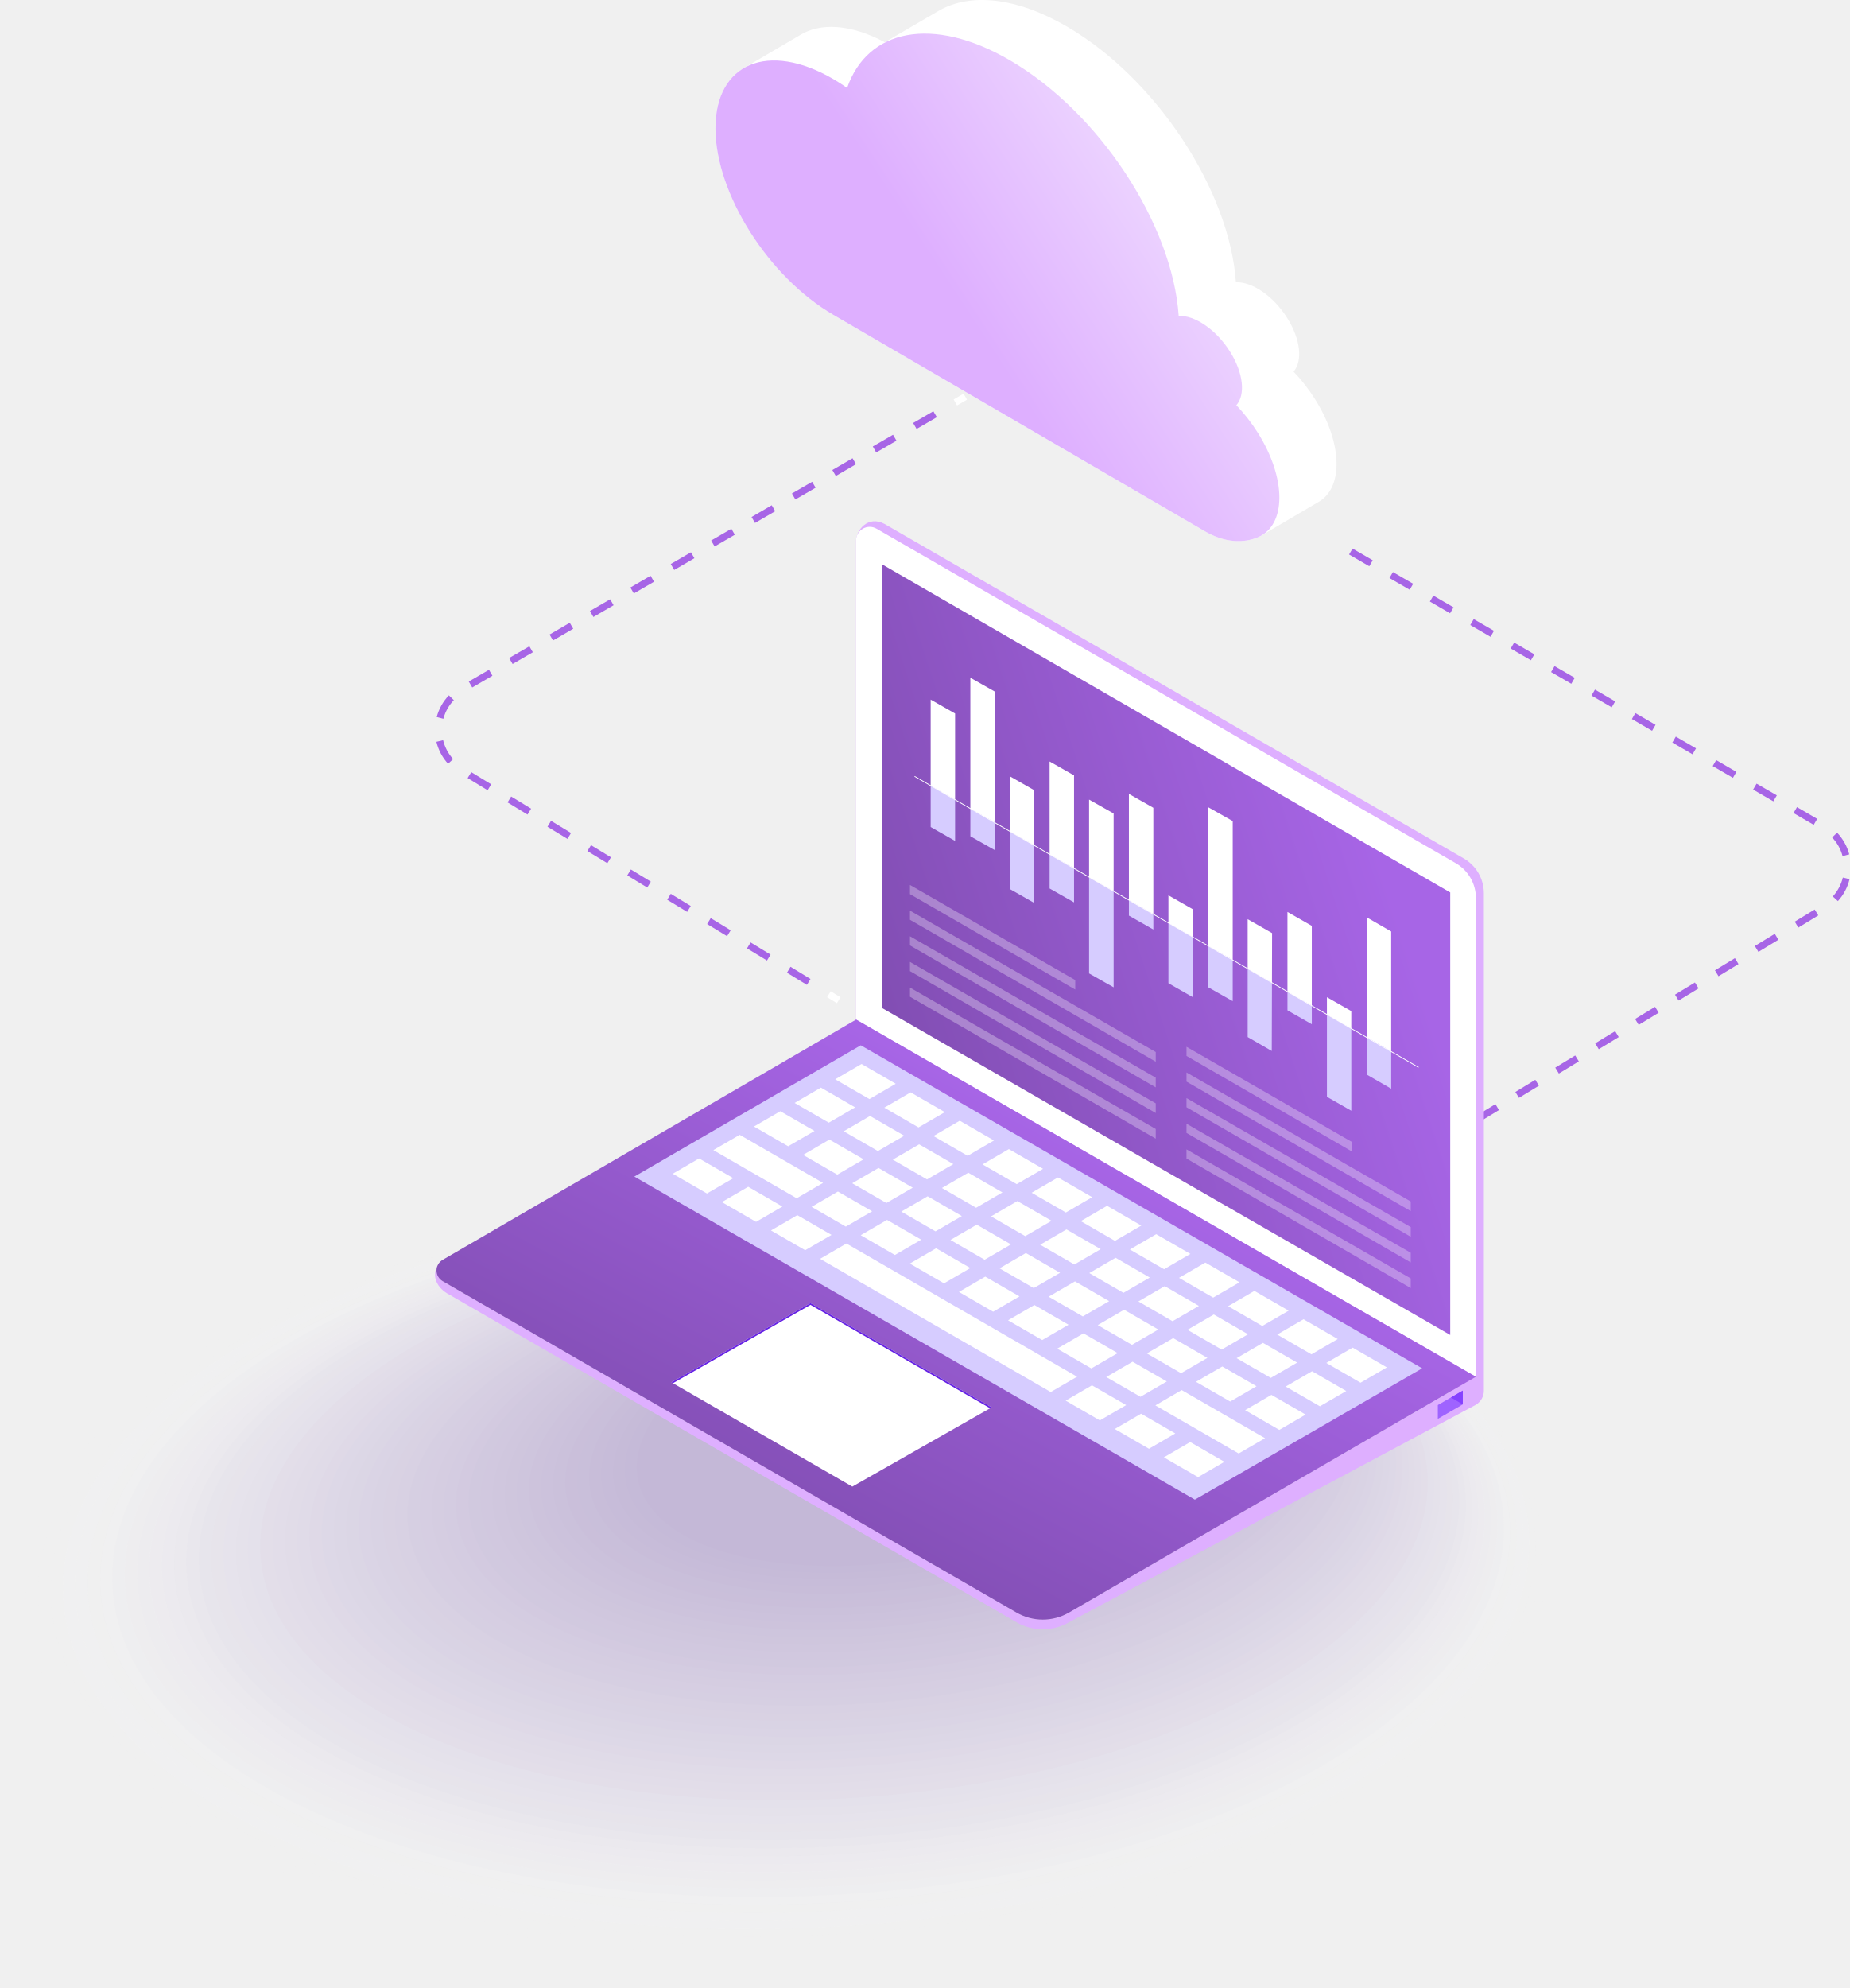
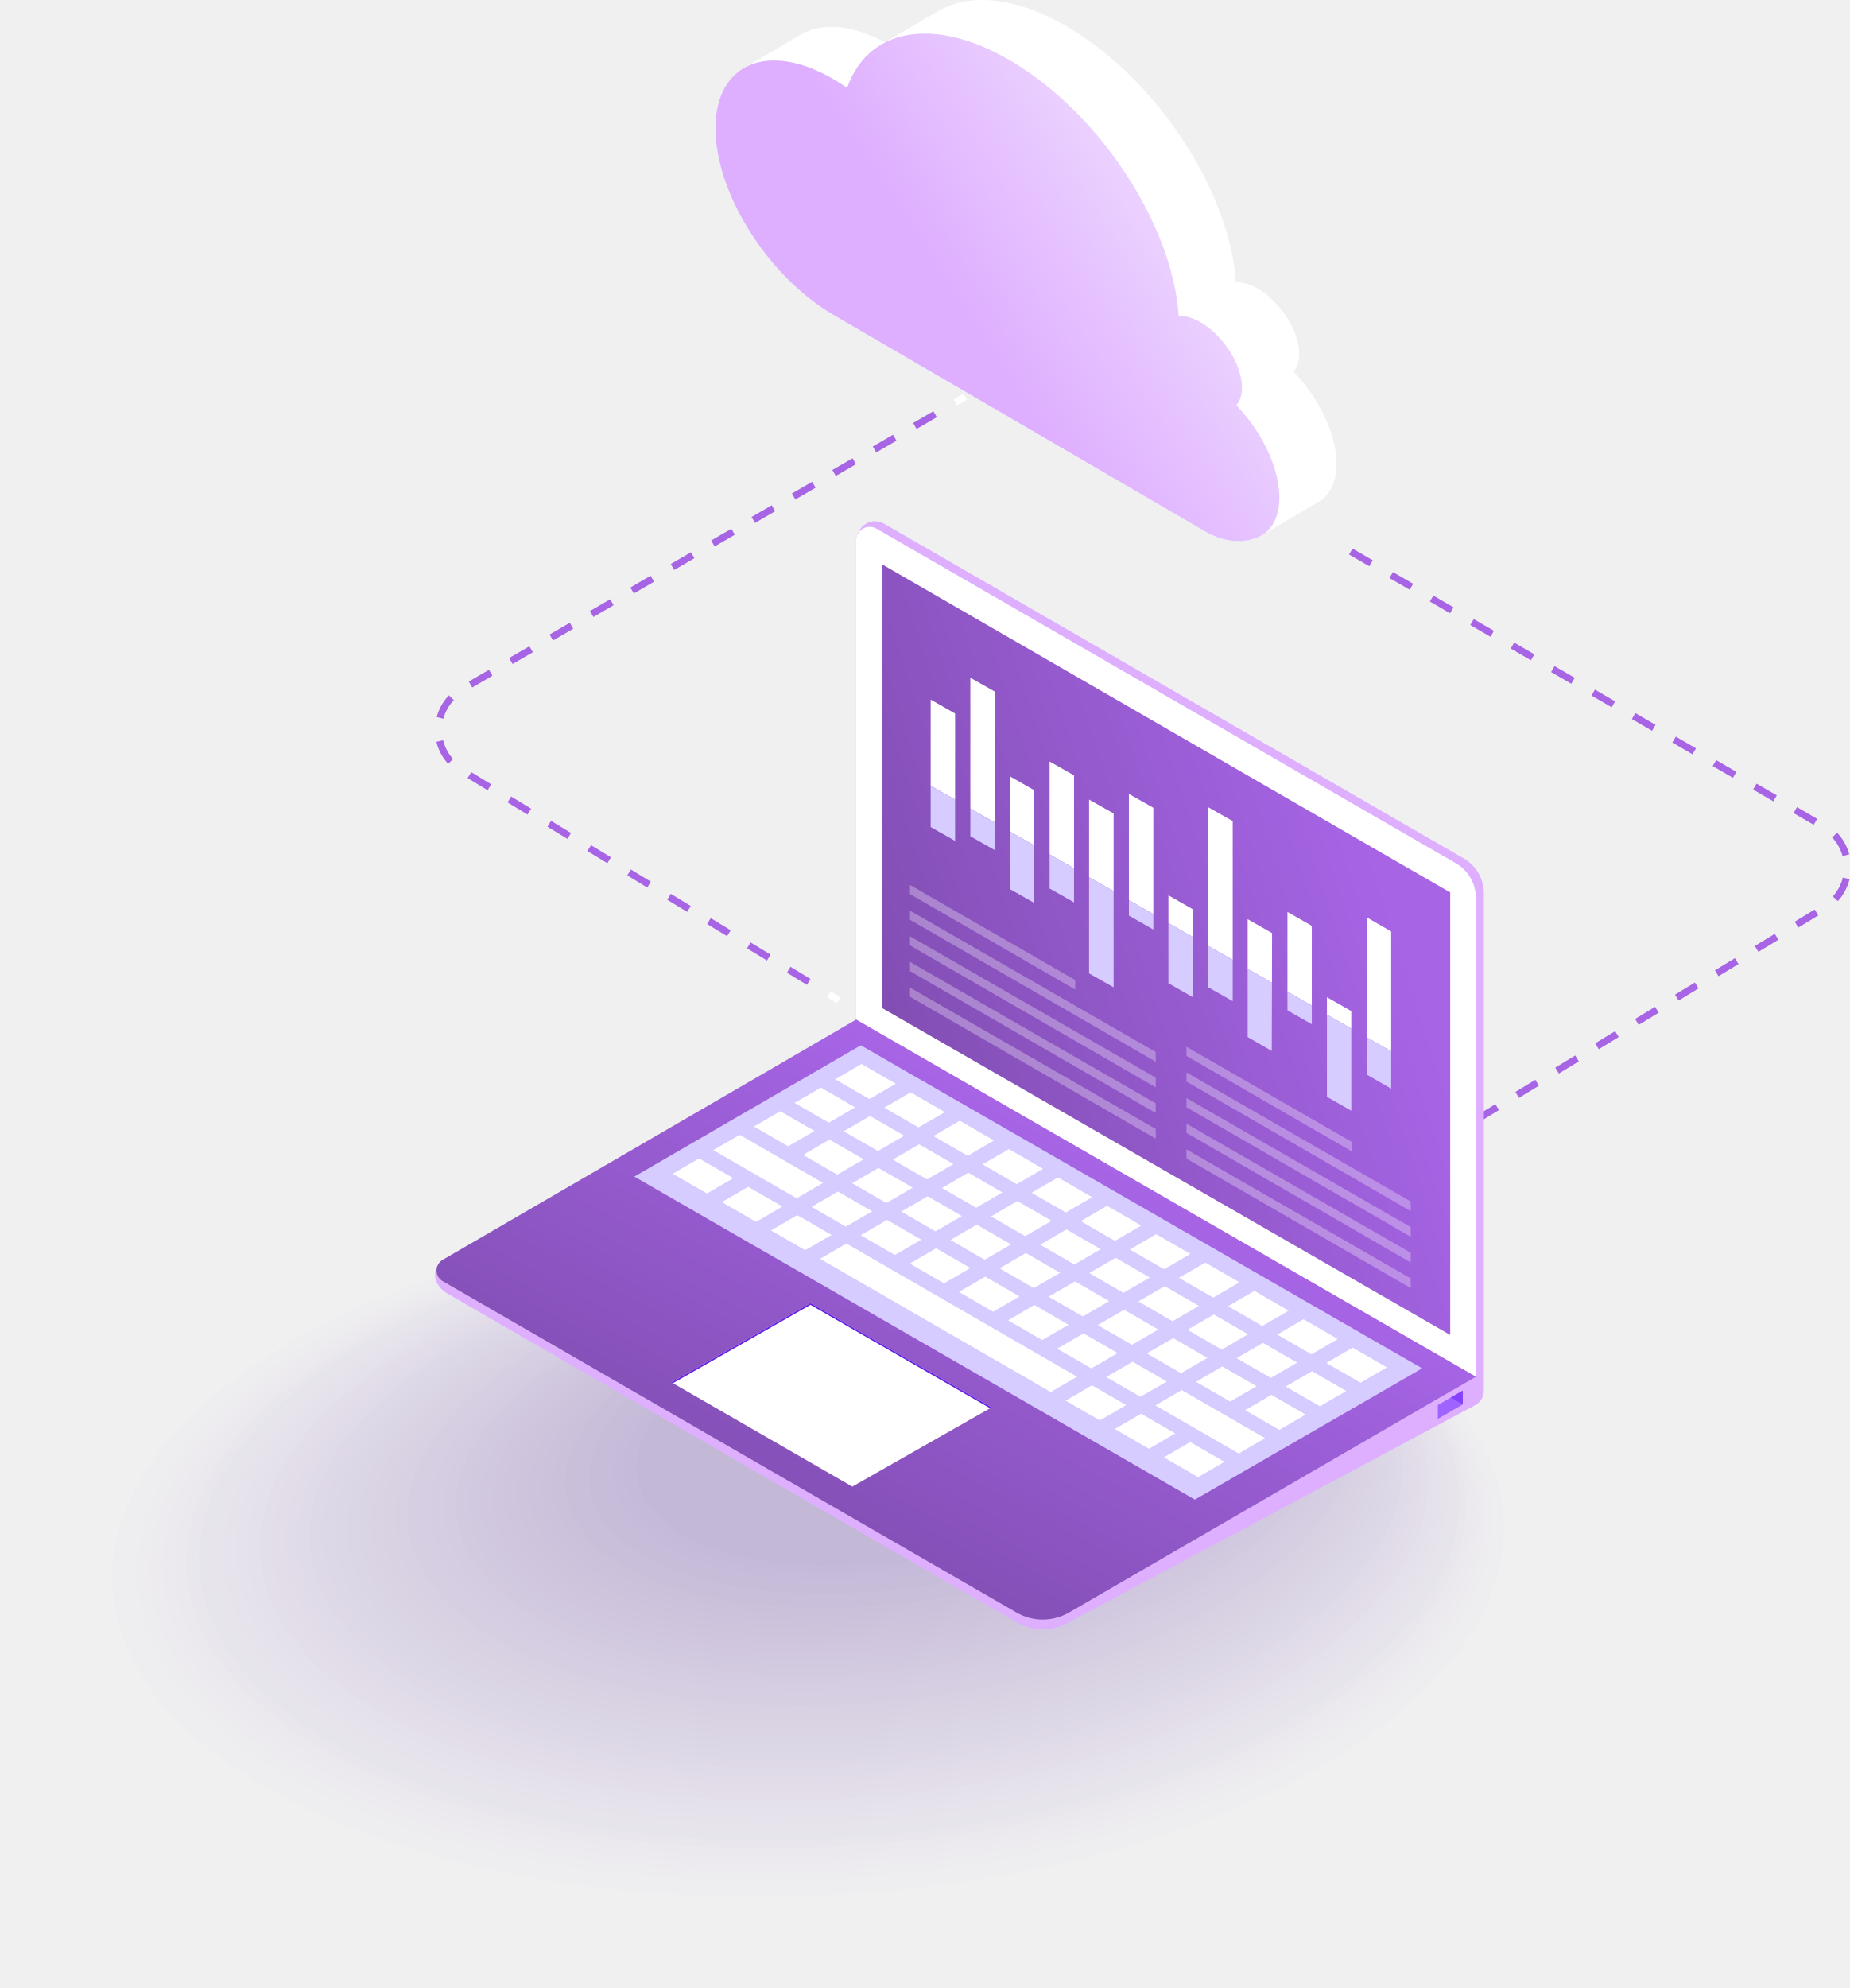
<svg xmlns="http://www.w3.org/2000/svg" xmlns:xlink="http://www.w3.org/1999/xlink" width="710.003" height="762.982" viewBox="0 0 710.003 762.982">
  <defs>
    <linearGradient id="linear-gradient" x1="0.875" y1="0.374" x2="-1.635" y2="1.482" gradientUnits="objectBoundingBox">
      <stop offset="0" stop-color="#a765e6" />
      <stop offset="1" stop-color="#331d48" />
    </linearGradient>
    <linearGradient id="linear-gradient-2" x1="0.679" y1="0.263" x2="-0.75" y2="1.802" xlink:href="#linear-gradient" />
    <linearGradient id="linear-gradient-3" x1="0.968" y1="0.259" x2="0.451" y2="0.562" gradientUnits="objectBoundingBox">
      <stop offset="0" stop-color="#f3e5ff" />
      <stop offset="1" stop-color="#deafff" />
    </linearGradient>
  </defs>
  <g id="Group_348" data-name="Group 348" transform="translate(1914.74 -2172.631)">
    <g id="Group_265" data-name="Group 265" transform="translate(-1747.212 2323.727)">
      <g id="Group_262" data-name="Group 262" transform="translate(198.542)">
        <path id="Path_873" data-name="Path 873" d="M156.893,70.754l-1.331-2.288,3.826-2.221,1.331,2.288Z" transform="translate(-155.562 -66.245)" fill="#fff" />
      </g>
      <g id="Group_263" data-name="Group 263" transform="translate(0 6.729)">
        <path id="Path_874" data-name="Path 874" d="M277.112,287.11l-7.661-4.666,1.363-2.275,7.67,4.675Zm-15.331-9.341L254.12,273.1l1.383-2.275,7.661,4.675Zm-15.321-9.341-7.661-4.666,1.392-2.266,7.661,4.666ZM231.148,259.1l-7.661-4.665,1.363-2.275,7.67,4.675Zm-15.331-9.341-7.661-4.666,1.382-2.266,7.661,4.665ZM200.5,240.426l-7.661-4.675,1.392-2.266,7.661,4.666Zm-15.312-9.341-7.67-4.666,1.373-2.275,7.67,4.675Zm-15.331-9.341-7.661-4.666,1.382-2.265,7.661,4.665Zm-15.321-9.331-7.661-4.675,1.392-2.266,7.651,4.666Zm-15.178-10.166a18.916,18.916,0,0,1-4.473-8.419l2.573-.614a16.488,16.488,0,0,0,3.85,7.248Zm-1.8-17.261L135,184.314a19.029,19.029,0,0,1,4.666-8.323l1.91,1.834A16.388,16.388,0,0,0,137.558,184.986Zm11.078-12.009-1.334-2.285,7.757-4.512,1.325,2.285Zm15.5-9.014-1.334-2.294,7.766-4.5,1.334,2.285Zm15.514-9.024-1.334-2.285,7.757-4.522,1.334,2.294Zm15.5-9.024-1.325-2.285,7.747-4.512,1.334,2.285Zm15.523-9.024-1.335-2.285,7.757-4.512,1.325,2.294Zm15.5-9.014-1.334-2.285,7.757-4.512,1.325,2.285Zm15.513-9.033-1.335-2.285,7.757-4.5,1.334,2.285Zm15.5-9.014-1.325-2.285,7.747-4.512,1.334,2.285Zm15.5-9.014-1.325-2.294,7.757-4.5,1.335,2.285Zm15.523-9.024-1.334-2.285,7.757-4.512,1.325,2.285Zm15.5-9.024L302.4,80.472l7.766-4.5,1.334,2.285Zm15.514-9.024-1.335-2.285,7.757-4.512L327,69.231Z" transform="translate(-134.88 -66.946)" fill="#a765e6" />
      </g>
      <g id="Group_336" data-name="Group 336" transform="translate(350.353 59.436)">
        <path id="Path_874-2" data-name="Path 874" d="M184.771,287.11l7.661-4.666-1.363-2.275-7.67,4.675Zm15.331-9.341,7.661-4.665-1.383-2.275-7.661,4.675Zm15.321-9.341,7.661-4.666-1.392-2.266-7.661,4.666Zm15.312-9.331,7.661-4.665-1.363-2.275-7.67,4.675Zm15.331-9.341,7.661-4.666-1.382-2.266-7.661,4.665Zm15.322-9.331,7.661-4.675-1.392-2.266L260,238.15Zm15.312-9.341,7.67-4.666L283,224.144l-7.67,4.675Zm15.331-9.341,7.661-4.666-1.382-2.265-7.661,4.665Zm15.321-9.331,7.661-4.675-1.392-2.266-7.651,4.666Zm15.178-10.166A18.917,18.917,0,0,0,327,193.828l-2.573-.614a16.487,16.487,0,0,1-3.849,7.248Zm1.8-17.261,2.563-.672a19.029,19.029,0,0,0-4.666-8.323l-1.91,1.834A16.387,16.387,0,0,1,324.324,184.986Zm-11.078-12.009,1.334-2.285-7.757-4.512-1.325,2.285Zm-15.5-9.014,1.334-2.294-7.766-4.5-1.334,2.285Zm-15.514-9.024,1.334-2.285-7.757-4.522-1.334,2.294Zm-15.5-9.024,1.325-2.285-7.747-4.512-1.334,2.285ZM251.2,136.891l1.334-2.285-7.757-4.512-1.325,2.294Zm-15.5-9.014,1.334-2.285-7.757-4.512-1.325,2.285Zm-15.513-9.033,1.334-2.285-7.757-4.5-1.334,2.285Zm-15.5-9.014,1.325-2.285-7.747-4.512-1.334,2.285Zm-15.5-9.014L190.5,98.52l-7.757-4.5L181.411,96.3ZM173.654,91.79l1.334-2.285-7.757-4.512-1.325,2.285Zm-15.5-9.024,1.334-2.294-7.766-4.5-1.334,2.285Zm-15.514-9.024,1.335-2.285-7.757-4.512-1.334,2.285Z" transform="translate(-134.88 -66.946)" fill="#a765e6" />
      </g>
      <g id="Group_264" data-name="Group 264" transform="translate(149.981 229.347)">
        <path id="Path_875" data-name="Path 875" d="M154.271,94.7,150.5,92.4l1.387-2.269,3.769,2.3Z" transform="translate(-150.503 -90.136)" fill="#fff" />
      </g>
    </g>
    <g id="Group_305" data-name="Group 305" transform="translate(-1914.74 2372.69)">
      <g id="Group_278" data-name="Group 278" transform="translate(0 248.258)" opacity="0.246">
        <ellipse id="Ellipse_66" data-name="Ellipse 66" cx="296.041" cy="146.938" rx="296.041" ry="146.938" transform="translate(0 20.973) rotate(-2.03)" fill="#fff" opacity="0" />
        <ellipse id="Ellipse_67" data-name="Ellipse 67" cx="292.449" cy="145.015" rx="292.449" ry="145.015" transform="translate(4.619 21.956) rotate(-2.109)" fill="#fbfafd" opacity="0.02" />
        <ellipse id="Ellipse_68" data-name="Ellipse 68" cx="288.86" cy="143.091" rx="288.86" ry="143.091" transform="matrix(0.999, -0.038, 0.038, 0.999, 9.236, 22.94)" fill="#f7f5fa" opacity="0.039" />
        <ellipse id="Ellipse_69" data-name="Ellipse 69" cx="285.271" cy="141.17" rx="285.271" ry="141.17" transform="matrix(0.999, -0.04, 0.04, 0.999, 13.854, 23.922)" fill="#f3f1f8" opacity="0.059" />
        <ellipse id="Ellipse_70" data-name="Ellipse 70" cx="281.684" cy="139.25" rx="281.684" ry="139.25" transform="matrix(0.999, -0.041, 0.041, 0.999, 18.471, 24.902)" fill="#f0ecf6" opacity="0.078" />
        <ellipse id="Ellipse_71" data-name="Ellipse 71" cx="278.099" cy="137.331" rx="278.099" ry="137.331" transform="translate(23.088 25.883) rotate(-2.444)" fill="#ece7f3" opacity="0.098" />
        <ellipse id="Ellipse_72" data-name="Ellipse 72" cx="274.515" cy="135.413" rx="274.515" ry="135.413" transform="matrix(0.999, -0.044, 0.044, 0.999, 27.703, 26.862)" fill="#e8e2f1" opacity="0.118" />
        <path id="Path_884" data-name="Path 884" d="M532.777,85.415c114.719,43.228,130.107,127.1,34.55,186.977-95.653,59.932-266.57,73.516-381.288,30.288C71.435,259.5,55.826,175.634,151.488,115.7,247.046,55.828,418.173,42.234,532.777,85.415Z" transform="translate(-50.322 -45.263)" fill="#e4ddef" opacity="0.137" />
        <ellipse id="Ellipse_73" data-name="Ellipse 73" cx="267.352" cy="131.584" rx="267.352" ry="131.584" transform="matrix(0.999, -0.047, 0.047, 0.999, 36.934, 28.816)" fill="#e0d9ec" opacity="0.157" />
        <ellipse id="Ellipse_74" data-name="Ellipse 74" cx="263.773" cy="129.672" rx="263.773" ry="129.672" transform="translate(41.549 29.79) rotate(-2.817)" fill="#dcd4ea" opacity="0.176" />
        <path id="Path_885" data-name="Path 885" d="M515.324,83.491C626.049,124.06,641.86,204.19,550.8,262.135c-91.151,57.993-255.165,72.153-365.89,31.584C74.286,253.2,58.274,173.077,149.434,115.074,240.489,57.139,404.714,42.96,515.324,83.491Z" transform="translate(-37.593 -43.483)" fill="#d8cfe8" opacity="0.196" />
        <ellipse id="Ellipse_75" data-name="Ellipse 75" cx="256.62" cy="125.852" rx="256.62" ry="125.852" transform="translate(50.775 31.739) rotate(-3.019)" fill="#d5cae5" opacity="0.216" />
        <path id="Path_886" data-name="Path 886" d="M503.693,82.216c108.066,38.8,124.155,116.447,36.086,173.1-88.146,56.706-247.562,71.25-355.628,32.457C76.2,249.014,59.91,171.38,148.065,114.674,236.135,58.025,395.742,43.462,503.693,82.216Z" transform="translate(-29.11 -42.314)" fill="#d1c5e3" opacity="0.235" />
        <path id="Path_887" data-name="Path 887" d="M497.889,81.585C604.621,119.495,620.844,195.9,534.273,251.9c-86.649,56.063-243.76,70.809-350.492,32.9C77.155,246.924,60.73,170.537,147.388,114.484,233.95,58.478,391.263,43.713,497.889,81.585Z" transform="translate(-24.871 -41.731)" fill="#cdc1e1" opacity="0.255" />
        <ellipse id="Ellipse_76" data-name="Ellipse 76" cx="245.906" cy="120.139" rx="245.906" ry="120.139" transform="translate(64.61 34.65) rotate(-3.345)" fill="#c9bcde" opacity="0.275" />
        <ellipse id="Ellipse_77" data-name="Ellipse 77" cx="242.34" cy="118.238" rx="242.34" ry="118.238" transform="translate(69.22 35.618) rotate(-3.459)" fill="#c5b7dc" opacity="0.294" />
        <ellipse id="Ellipse_78" data-name="Ellipse 78" cx="238.775" cy="116.341" rx="238.775" ry="116.341" transform="translate(73.828 36.584) rotate(-3.578)" fill="#c1b2da" opacity="0.314" />
        <ellipse id="Ellipse_79" data-name="Ellipse 79" cx="235.212" cy="114.445" rx="235.212" ry="114.445" transform="matrix(0.998, -0.065, 0.065, 0.998, 78.437, 37.549)" fill="#bdadd7" opacity="0.333" />
        <path id="Path_888" data-name="Path 888" d="M468.846,78.485c100.079,33.484,117,103.65,37.929,156.43-79.151,52.828-224.762,68.553-324.841,35.068C81.951,236.537,64.854,166.382,144,113.553,223.079,60.773,368.873,45.039,468.846,78.485Z" transform="translate(-3.699 -38.88)" fill="#b9a9d5" opacity="0.353" />
        <ellipse id="Ellipse_80" data-name="Ellipse 80" cx="228.096" cy="110.661" rx="228.096" ry="110.661" transform="translate(87.65 39.472) rotate(-3.956)" fill="#b6a4d3" opacity="0.373" />
        <ellipse id="Ellipse_81" data-name="Ellipse 81" cx="224.542" cy="108.774" rx="224.542" ry="108.774" transform="translate(92.254 40.432) rotate(-4.09)" fill="#b29fd0" opacity="0.392" />
        <path id="Path_889" data-name="Path 889" d="M451.445,76.67c96.085,30.825,113.423,97.266,38.841,148.107-74.649,50.889-213.357,67.19-309.443,36.374-95.989-30.8-113.5-97.218-38.851-148.107C216.574,62.2,355.455,45.884,451.445,76.67Z" transform="translate(8.988 -37.219)" fill="#ae9ace" opacity="0.412" />
        <path id="Path_890" data-name="Path 890" d="M445.645,76.076C540.4,106.009,557.878,171.211,484.794,221.4c-73.151,50.246-209.556,66.748-304.316,36.816-94.655-29.913-112.3-95.087-39.148-145.333C214.4,62.694,350.981,46.172,445.645,76.076Z" transform="translate(13.213 -36.673)" fill="#aa95cc" opacity="0.431" />
        <path id="Path_891" data-name="Path 891" d="M439.849,75.489c93.426,29.049,111.042,92.994,39.455,142.549-71.644,49.6-205.754,66.3-299.18,37.238-93.33-29.02-111.109-92.946-39.465-142.549C212.245,63.182,346.519,46.468,439.849,75.489Z" transform="translate(17.435 -36.134)" fill="#a691c9" opacity="0.451" />
        <ellipse id="Ellipse_82" data-name="Ellipse 82" cx="210.357" cy="101.254" rx="210.357" ry="101.254" transform="translate(110.661 44.249) rotate(-4.673)" fill="#a28cc7" opacity="0.471" />
        <ellipse id="Ellipse_83" data-name="Ellipse 83" cx="206.819" cy="99.383" rx="206.819" ry="99.383" transform="translate(115.259 45.197) rotate(-4.832)" fill="#9e87c5" opacity="0.49" />
        <ellipse id="Ellipse_84" data-name="Ellipse 84" cx="203.285" cy="97.515" rx="203.285" ry="97.515" transform="translate(119.856 46.142) rotate(-4.995)" fill="#9b82c2" opacity="0.51" />
        <ellipse id="Ellipse_85" data-name="Ellipse 85" cx="199.755" cy="95.652" rx="199.755" ry="95.652" transform="matrix(0.996, -0.09, 0.09, 0.996, 124.45, 47.086)" fill="#977dc0" opacity="0.529" />
        <path id="Path_892" data-name="Path 892" d="M410.9,72.628c86.764,24.624,105.08,82.348,40.991,128.667-64.146,46.377-186.756,64.041-273.529,39.427-86.677-24.6-105.138-82.3-40.991-128.667C201.46,65.726,324.214,48.033,410.9,72.628Z" transform="translate(38.521 -33.532)" fill="#9378be" opacity="0.549" />
        <ellipse id="Ellipse_86" data-name="Ellipse 86" cx="192.709" cy="91.937" rx="192.709" ry="91.937" transform="translate(133.634 48.965) rotate(-5.524)" fill="#8f74bb" opacity="0.569" />
        <ellipse id="Ellipse_87" data-name="Ellipse 87" cx="189.192" cy="90.087" rx="189.192" ry="90.087" transform="matrix(0.995, -0.1, 0.1, 0.995, 138.223, 49.899)" fill="#8b6fb9" opacity="0.588" />
        <path id="Path_893" data-name="Path 893" d="M393.559,71c82.78,21.965,101.5,75.945,41.913,120.334-59.644,44.428-175.351,62.687-258.131,40.723C94.647,210.121,75.784,156.15,135.428,111.722,195.014,67.332,310.866,49.054,393.559,71Z" transform="translate(51.14 -32.047)" fill="#876ab7" opacity="0.608" />
        <path id="Path_894" data-name="Path 894" d="M387.781,70.472C469.226,91.543,488.09,144.285,430,188.032c-58.146,43.785-171.55,62.236-253,41.155-81.359-21.052-100.367-73.775-42.22-117.56C192.874,67.889,306.422,49.41,387.781,70.472Z" transform="translate(55.343 -31.568)" fill="#8365b4" opacity="0.627" />
        <ellipse id="Ellipse_88" data-name="Ellipse 88" cx="178.675" cy="84.567" rx="178.675" ry="84.567" transform="translate(151.975 52.683) rotate(-6.329)" fill="#8060b2" opacity="0.647" />
        <ellipse id="Ellipse_89" data-name="Ellipse 89" cx="175.181" cy="82.739" rx="175.181" ry="82.739" transform="matrix(0.993, -0.114, 0.114, 0.993, 156.554, 53.602)" fill="#7c5cb0" opacity="0.667" />
        <ellipse id="Ellipse_90" data-name="Ellipse 90" cx="171.693" cy="80.917" rx="171.693" ry="80.917" transform="matrix(0.993, -0.118, 0.118, 0.993, 161.129, 54.519)" fill="#7857ad" opacity="0.686" />
        <ellipse id="Ellipse_91" data-name="Ellipse 91" cx="168.212" cy="79.101" rx="168.212" ry="79.101" transform="translate(165.702 55.43) rotate(-7.022)" fill="#7452ab" opacity="0.706" />
        <path id="Path_895" data-name="Path 895" d="M358.975,67.972c74.793,16.646,94.348,63.167,43.756,103.679-50.649,40.559-152.552,59.98-227.344,43.334-74.716-16.627-94.405-63.119-43.756-103.679C182.231,70.795,284.259,51.345,358.975,67.972Z" transform="translate(76.287 -29.328)" fill="#704da9" opacity="0.725" />
        <path id="Path_896" data-name="Path 896" d="M353.22,67.509c73.458,15.763,93.157,61.036,44.063,100.9-49.142,39.907-148.75,59.529-222.208,43.766-73.382-15.744-93.215-60.988-44.063-100.9C180.1,71.406,279.838,51.765,353.22,67.509Z" transform="translate(80.468 -28.912)" fill="#6c48a6" opacity="0.745" />
        <ellipse id="Ellipse_92" data-name="Ellipse 92" cx="157.815" cy="73.701" rx="157.815" ry="73.701" transform="matrix(0.991, -0.136, 0.136, 0.991, 179.397, 58.135)" fill="#6844a4" opacity="0.765" />
        <path id="Path_897" data-name="Path 897" d="M341.731,66.62c70.8,13.987,90.777,56.764,44.678,95.346-46.147,38.62-141.147,58.626-211.946,44.639-70.722-13.977-90.825-56.735-44.678-95.346C175.884,72.677,271.009,52.642,341.731,66.62Z" transform="translate(88.807 -28.119)" fill="#643fa2" opacity="0.784" />
        <path id="Path_898" data-name="Path 898" d="M335.994,66.2c69.465,13.094,89.586,54.633,44.985,92.562-44.639,37.977-137.346,58.185-206.81,45.081-69.4-13.094-89.634-54.6-44.985-92.572C173.784,73.33,266.606,53.1,335.994,66.2Z" transform="translate(92.971 -27.745)" fill="#613a9f" opacity="0.804" />
        <path id="Path_899" data-name="Path 899" d="M330.272,65.785c68.13,12.221,88.386,52.511,45.283,89.8-43.142,37.324-133.544,57.724-201.684,45.513-68.063-12.211-88.434-52.473-45.283-89.8C171.682,74.012,262.2,53.583,330.272,65.785Z" transform="translate(97.127 -27.39)" fill="#5d359d" opacity="0.824" />
        <ellipse id="Ellipse_93" data-name="Ellipse 93" cx="144.078" cy="66.625" rx="144.078" ry="66.625" transform="translate(197.591 61.658) rotate(-9.036)" fill="#59309b" opacity="0.843" />
        <path id="Path_900" data-name="Path 900" d="M318.83,65.023c65.471,10.445,86.005,48.239,45.907,84.239-40.147,36.038-125.95,56.822-191.422,46.377C107.9,185.2,87.262,147.438,127.408,111.4,167.507,75.4,253.426,54.588,318.83,65.023Z" transform="translate(105.421 -26.724)" fill="#552c98" opacity="0.863" />
        <path id="Path_901" data-name="Path 901" d="M313.117,64.67c64.137,9.552,84.815,46.108,46.214,81.465-38.649,35.385-122.149,56.37-186.3,46.809-64.07-9.552-84.853-46.079-46.2-81.465C165.432,76.123,249.037,55.118,313.117,64.67Z" transform="translate(109.56 -26.419)" fill="#512796" opacity="0.882" />
        <path id="Path_902" data-name="Path 902" d="M307.415,64.333c62.812,8.678,83.625,43.987,46.521,78.69-37.142,34.742-118.347,55.919-181.159,47.251-62.745-8.669-83.663-43.948-46.521-78.69C163.369,76.88,244.671,55.674,307.415,64.333Z" transform="translate(113.687 -26.14)" fill="#4d2294" opacity="0.902" />
        <path id="Path_903" data-name="Path 903" d="M301.72,64.024c61.478,7.785,82.434,41.846,46.828,75.916C312.9,174.029,234,195.408,172.525,187.622c-61.42-7.786-82.473-41.817-46.828-75.916C161.3,77.646,240.309,56.248,301.72,64.024Z" transform="translate(117.808 -25.878)" fill="#491d91" opacity="0.922" />
        <ellipse id="Ellipse_94" data-name="Ellipse 94" cx="127.182" cy="58.052" rx="127.182" ry="58.052" transform="translate(220.182 65.887) rotate(-10.95)" fill="#46188f" opacity="0.941" />
        <ellipse id="Ellipse_95" data-name="Ellipse 95" cx="123.85" cy="56.383" rx="123.85" ry="56.383" transform="translate(224.673 66.704) rotate(-11.397)" fill="#42148d" opacity="0.961" />
        <ellipse id="Ellipse_96" data-name="Ellipse 96" cx="120.537" cy="54.734" rx="120.537" ry="54.734" transform="translate(229.152 67.507) rotate(-11.868)" fill="#3e0f8a" opacity="0.98" />
        <path id="Path_904" data-name="Path 904" d="M279.048,63.037c56.15,4.243,77.663,33.321,48.047,64.809-29.635,31.507-99.34,53.663-155.5,49.42-56.092-4.234-77.692-33.292-48.047-64.809C153.155,80.979,222.946,58.8,279.048,63.037Z" transform="translate(134.192 -25.093)" fill="#3a0a88" />
      </g>
      <g id="Group_304" data-name="Group 304" transform="translate(166.997 0)">
        <g id="Group_287" data-name="Group 287">
          <g id="Group_286" data-name="Group 286">
            <path id="Path_905" data-name="Path 905" d="M497.089,162.157,274.717,33.768c-6.384-3.379-10.9,2.486-10.9,6.509V230.8L492.615,366.4l-147.051,85.18a20.107,20.107,0,0,1-20.141.019L105.106,324.4a4.7,4.7,0,0,1-2.035-5.8c-1.968,3.389-.634,7.785,3.667,10.445L325.424,455.309a20.107,20.107,0,0,0,20.141-.01l156.209-83.471v-.01a6.271,6.271,0,0,0,3.043-5.386V175.54A15.449,15.449,0,0,0,497.089,162.157Z" transform="translate(-102.182 -32.76)" fill="#deafff" />
            <g id="Group_285" data-name="Group 285" transform="translate(0.563 2.132)">
              <g id="Group_281" data-name="Group 281" transform="translate(161.075)">
                <g id="Group_279" data-name="Group 279">
                  <path id="Path_906" data-name="Path 906" d="M356.963,175.473V359.186L119.02,222.109V38.223a5.227,5.227,0,0,1,7.843-4.531L349.235,162.081A15.465,15.465,0,0,1,356.963,175.473Z" transform="translate(-119.02 -32.982)" fill="#fff" />
                </g>
                <g id="Group_280" data-name="Group 280" transform="translate(9.866 14.335)">
                  <path id="Path_907" data-name="Path 907" d="M338.263,160.462V330.3L120.048,204.76V34.475Z" transform="translate(-120.048 -34.475)" fill="url(#linear-gradient)" />
                </g>
              </g>
              <path id="Path_908" data-name="Path 908" d="M501.25,189.767,345.04,280.275a20.112,20.112,0,0,1-20.131,0l-175.294-101.2-45.023-25.987a4.724,4.724,0,0,1,0-8.169L233.307,70.153l30.029-17.472Z" transform="translate(-102.241 136.427)" fill="url(#linear-gradient-2)" />
              <g id="Group_283" data-name="Group 283" transform="translate(75.945 198.988)">
                <g id="Group_282" data-name="Group 282">
                  <path id="Path_909" data-name="Path 909" d="M412.587,177.689,325.331,228.08,110.152,104.1,197.087,53.71Z" transform="translate(-110.152 -53.71)" fill="#d6ccff" />
                </g>
                <path id="Path_910" data-name="Path 910" d="M366.969,160.009l-13.133-7.584L343.728,158.3l13.133,7.584,10.109-5.875m-18.845-10.886-13.142-7.584-10.109,5.875L338.006,155l10.118-5.875m-18.864-10.886-13.123-7.574-10.109,5.866,13.123,7.584,10.109-5.875M310.407,127.35l-13.123-7.574-10.109,5.866,13.123,7.584,10.109-5.875m-18.845-10.886-13.133-7.574-10.109,5.875,13.133,7.574,10.109-5.875m-18.854-10.886L259.575,98l-10.109,5.875,13.133,7.574,10.109-5.875M253.844,94.691l-13.123-7.574-10.109,5.875,13.123,7.574,10.109-5.875M235,83.814l-13.133-7.584-10.109,5.875,13.133,7.584L235,83.814M216.145,72.928l-13.133-7.584L192.9,71.219,206.037,78.8l10.109-5.875M197.291,62.042l-13.133-7.584L174.05,60.333l13.133,7.584,10.109-5.875M370.233,179.957,357.1,172.373l-10.109,5.875,13.133,7.574,10.109-5.866m-18.854-10.9-13.133-7.574-10.109,5.875,13.133,7.574,10.109-5.875m-18.845-10.877L319.392,150.6l-10.109,5.875,13.133,7.584,10.118-5.875M313.671,147.3l-13.123-7.584-10.109,5.875,13.123,7.584,10.109-5.875m-18.854-10.886-13.123-7.584L271.585,134.7l13.123,7.584,10.109-5.875m-18.845-10.886-13.133-7.574-10.109,5.875,13.133,7.574,10.109-5.875M257.118,114.64l-13.133-7.574-10.109,5.875,13.133,7.574,10.109-5.875m-18.864-10.886-13.123-7.574-10.109,5.875,13.123,7.574,10.109-5.875M219.409,92.877l-13.133-7.584-10.109,5.875L209.3,98.752l10.109-5.875M200.555,81.99l-13.133-7.584-10.109,5.875,13.133,7.584,10.109-5.875M181.7,71.1,168.568,63.52,158.46,69.4l13.133,7.584L181.7,71.1M354.643,189.01l-13.133-7.574L331.4,187.311l13.133,7.574,10.109-5.875m-18.854-10.886-13.133-7.574-10.109,5.875L325.68,184l10.109-5.875m-18.845-10.877L303.8,159.663l-10.109,5.875,13.133,7.584,10.118-5.875M298.08,156.361l-13.123-7.584-10.109,5.875,13.123,7.584,10.109-5.875m-18.854-10.886L266.1,137.891l-10.109,5.875,13.123,7.574,10.109-5.866m-18.845-10.886L247.249,127l-10.109,5.875,13.133,7.584,10.109-5.875M241.527,123.7l-13.133-7.584-10.109,5.875,13.133,7.584,10.109-5.875m-18.864-10.886-13.123-7.584-10.109,5.875,13.123,7.584,10.109-5.875m-18.845-10.886-13.133-7.574-10.109,5.875L193.71,107.8l10.109-5.875M184.965,91.043l-13.133-7.574-10.109,5.875,13.133,7.574,10.109-5.875M166.111,80.157l-13.133-7.574-10.109,5.875L156,86.032l10.109-5.875M339.053,198.072,307.066,179.6l-10.109,5.875,31.987,18.47,10.109-5.875m-37.7-21.772-13.142-7.584L278.1,174.591l13.133,7.584,10.118-5.875M282.49,165.413l-13.123-7.574-10.109,5.875,13.123,7.574,10.109-5.875m-18.854-10.886-13.123-7.574L240.4,152.828l13.123,7.574,10.109-5.875M244.791,143.65l-13.133-7.584-10.109,5.875,13.133,7.584,10.109-5.875m-18.854-10.886L212.8,125.18,202.7,131.055l13.133,7.584,10.109-5.875m-18.864-10.886-13.123-7.584-10.109,5.875,13.123,7.584,10.109-5.875m-18.845-10.886L175.1,103.408l-10.109,5.875,13.133,7.584,10.109-5.875m-18.854-10.886-31.987-18.47L127.279,87.51l31.987,18.47,10.109-5.875M323.462,207.135l-13.133-7.584-10.109,5.875,13.133,7.584,10.109-5.875m-18.854-10.886-13.133-7.584-10.109,5.875,13.133,7.584,10.109-5.875m-18.845-10.886-13.142-7.584-10.109,5.875,13.133,7.584,10.118-5.875M266.9,174.476l-88.54-51.119-10.109,5.875,88.54,51.119,10.109-5.875m-94.261-54.422-13.133-7.584L149.4,118.345l13.133,7.584,10.109-5.875m-18.854-10.886-13.133-7.584-10.109,5.875,13.133,7.584,10.109-5.875M134.93,98.281,121.8,90.7l-10.109,5.875,13.133,7.584,10.109-5.875m250.893,72.614-13.133-7.584-10.109,5.875,13.133,7.584,10.109-5.875" transform="translate(-96.935 -47.279)" fill="#fff" />
              </g>
              <path id="Path_911" data-name="Path 911" d="M165.016,64.017,111.635,94.424l69.452,40.016,53.485-30.408Z" transform="translate(-21.455 233.912)" fill="#fff" />
              <g id="Group_284" data-name="Group 284" transform="translate(384.398 331.513)">
                <path id="Path_912" data-name="Path 912" d="M142.283,73.059v5.3l9.571-5.544v-5.3Z" transform="translate(-142.283 -67.515)" fill="#9f63ff" />
                <path id="Path_913" data-name="Path 913" d="M147.355,72.815l-4.548-2.666,4.548-2.634Z" transform="translate(-137.785 -67.515)" fill="#8641ff" />
              </g>
              <path id="Path_914" data-name="Path 914" d="M165.016,64.7l68.958,39.672.6-.34L165.016,64.017,111.635,94.424l.6.344Z" transform="translate(-21.455 233.913)" fill="#6622e4" />
            </g>
          </g>
        </g>
        <g id="Group_291" data-name="Group 291" transform="translate(184.024 60.048)">
          <g id="Group_289" data-name="Group 289" transform="translate(6.251)">
            <g id="Group_288" data-name="Group 288">
              <path id="Path_915" data-name="Path 915" d="M274.113,161.634v6.672l9.35,5.328v-6.672l-9.35-5.328m-60.844-39.11v10.637l9.35,5.338V127.872l-9.35-5.347m30.422,9.168v19.037l9.321,5.338.048-19.037-9.369-5.338M152.415,76.858V98.026l9.36,5.328V82.2l-9.36-5.338m30.393,8.928v29.808l9.427,5.338V91.114l-9.427-5.328m76.156,43.123v30.6l9.341,5.338v-30.6l-9.341-5.338M122,47.415V80.458l9.379,5.338V52.752L122,47.415m45.657,23.75v35.644l9.379,5.338V76.5l-9.379-5.337M198.1,83.606v40.771l9.379,5.338V88.934L198.1,83.606m91.448,47.462V177.09l9.235,5.328V136.406l-9.235-5.338M137.228,39.015V89.242l9.418,5.328V44.353l-9.418-5.338M228.514,88.7v53.241l9.437,5.338V94.032L228.514,88.7" transform="translate(-122.003 -39.015)" fill="#fff" />
              <path id="Path_916" data-name="Path 916" d="M237.95,110.157v15.859l-9.437-5.338V104.819Zm5.741,3.446v26.2l9.245,5.338.077-26.2ZM213.269,96.035v23.107l9.35,5.338V101.373Zm45.7,26.352v7.161l9.341,5.328v-7.152Zm30.585,17.577v14.323l9.235,5.338V145.292Zm-15.436-8.784v31.555l9.35,5.338V136.508ZM198.1,87.251v5.942l9.379,5.338V92.589ZM137.228,52.116V62.733l9.418,5.338V57.444ZM122,59.191l9.379,5.328V48.67L122,43.332ZM167.66,69.684v13.1l9.379,5.328V75.021ZM152.415,60.9V83.008l9.36,5.328V66.228Zm30.393,17.568v36.912l9.427,5.328v-36.9Z" transform="translate(-122.003 -1.889)" fill="#d6ccff" />
            </g>
          </g>
-           <g id="Group_290" data-name="Group 290" transform="translate(0 37.721)">
-             <path id="Path_917" data-name="Path 917" d="M314.821,154.9,121.352,43.2l.15-.253,193.469,111.7Z" transform="translate(-121.352 -42.944)" fill="#fff" />
-           </g>
        </g>
        <g id="Group_297" data-name="Group 297" transform="translate(182.326 139.581)" opacity="0.3">
          <g id="Group_292" data-name="Group 292" transform="translate(0 39.383)">
            <path id="Path_918" data-name="Path 918" d="M215.519,109.392l-94.344-54.47V51.4l94.344,54.275Z" transform="translate(-121.175 -51.402)" fill="#fff" />
          </g>
          <g id="Group_293" data-name="Group 293" transform="translate(0 29.537)">
            <path id="Path_919" data-name="Path 919" d="M215.519,108.367,121.175,53.9v-3.52l94.344,54.275Z" transform="translate(-121.175 -50.377)" fill="#fff" />
          </g>
          <g id="Group_294" data-name="Group 294" transform="translate(0 19.691)">
            <path id="Path_920" data-name="Path 920" d="M215.519,107.341l-94.344-54.47v-3.52l94.344,54.275Z" transform="translate(-121.175 -49.351)" fill="#fff" />
          </g>
          <g id="Group_295" data-name="Group 295" transform="translate(0 9.846)">
            <path id="Path_921" data-name="Path 921" d="M215.519,106.315l-94.344-54.47v-3.52L215.519,102.6Z" transform="translate(-121.175 -48.325)" fill="#fff" />
          </g>
          <g id="Group_296" data-name="Group 296">
            <path id="Path_922" data-name="Path 922" d="M184.618,87.449,121.175,50.82V47.3l63.443,36.5Z" transform="translate(-121.175 -47.3)" fill="#fff" />
          </g>
        </g>
        <g id="Group_303" data-name="Group 303" transform="translate(288.48 201.69)" opacity="0.3">
          <g id="Group_298" data-name="Group 298" transform="translate(0 39.383)">
            <path id="Path_923" data-name="Path 923" d="M218.313,111.092l-86.08-49.7v-3.52l86.08,49.521Z" transform="translate(-132.233 -57.872)" fill="#fff" />
          </g>
          <g id="Group_299" data-name="Group 299" transform="translate(0 29.537)">
            <path id="Path_924" data-name="Path 924" d="M218.313,110.066l-86.08-49.7v-3.52l86.08,49.521Z" transform="translate(-132.233 -56.846)" fill="#fff" />
          </g>
          <g id="Group_300" data-name="Group 300" transform="translate(0 19.691)">
            <path id="Path_925" data-name="Path 925" d="M218.313,109.041l-86.08-49.7V55.821l86.08,49.521Z" transform="translate(-132.233 -55.821)" fill="#fff" />
          </g>
          <g id="Group_301" data-name="Group 301" transform="translate(0 9.846)">
            <path id="Path_926" data-name="Path 926" d="M218.313,108.015l-86.08-49.7V54.8l86.08,49.521Z" transform="translate(-132.233 -54.795)" fill="#fff" />
          </g>
          <g id="Group_302" data-name="Group 302">
            <path id="Path_927" data-name="Path 927" d="M195.675,93.919,132.233,57.29V53.77l63.443,36.5Z" transform="translate(-132.233 -53.77)" fill="#fff" />
          </g>
        </g>
      </g>
    </g>
    <g id="Group_322" data-name="Group 322" transform="translate(-1640.093 2172.631)">
      <g id="Group_321" data-name="Group 321">
        <path id="Path_951" data-name="Path 951" d="M378.052,201.961c9.264-5.779,8.669-22.733-1.8-39.312a66.942,66.942,0,0,0-8.179-10.473c3.552-4,2.746-12.393-2.467-20.63-5.338-8.448-13.536-13.949-19.661-13.641-2.381-35.116-30.489-78.124-64.828-98.13-19.526-11.366-37.036-12.941-48.95-6.25-.048.029-20.985,12.24-21,12.249-13.181-7.037-24.873-7.594-32.745-2.63-.048.029-21.744,12.777-21.8,12.806-6.528,4.042-10.464,11.837-10.464,22.848,0,24.989,20.256,57.043,45.244,71.586l142.779,83.145c7.277,4.243,14.563,4.589,20.122,2.266a13.49,13.49,0,0,0,1.958-1.018C356.3,214.739,377.995,201.99,378.052,201.961Z" transform="translate(-146.148 -9.559)" fill="#fff" />
        <path id="Path_952" data-name="Path 952" d="M354.293,164a67.478,67.478,0,0,0-8.179-10.483c3.552-3.994,2.746-12.384-2.467-20.621-5.338-8.458-13.536-13.949-19.66-13.641-2.381-35.126-30.489-78.124-64.828-98.13C229.5,3.863,204.506,9.162,196.691,31.751c-1.738-1.219-3.5-2.362-5.3-3.408-24.988-14.553-45.244-6.086-45.244,18.9s20.256,57.043,45.244,71.586l142.779,83.145c7.277,4.243,14.563,4.589,20.122,2.266C365.409,199.6,365.409,181.586,354.293,164Z" transform="translate(-146.148 1.995)" fill="url(#linear-gradient-3)" />
      </g>
    </g>
  </g>
</svg>
